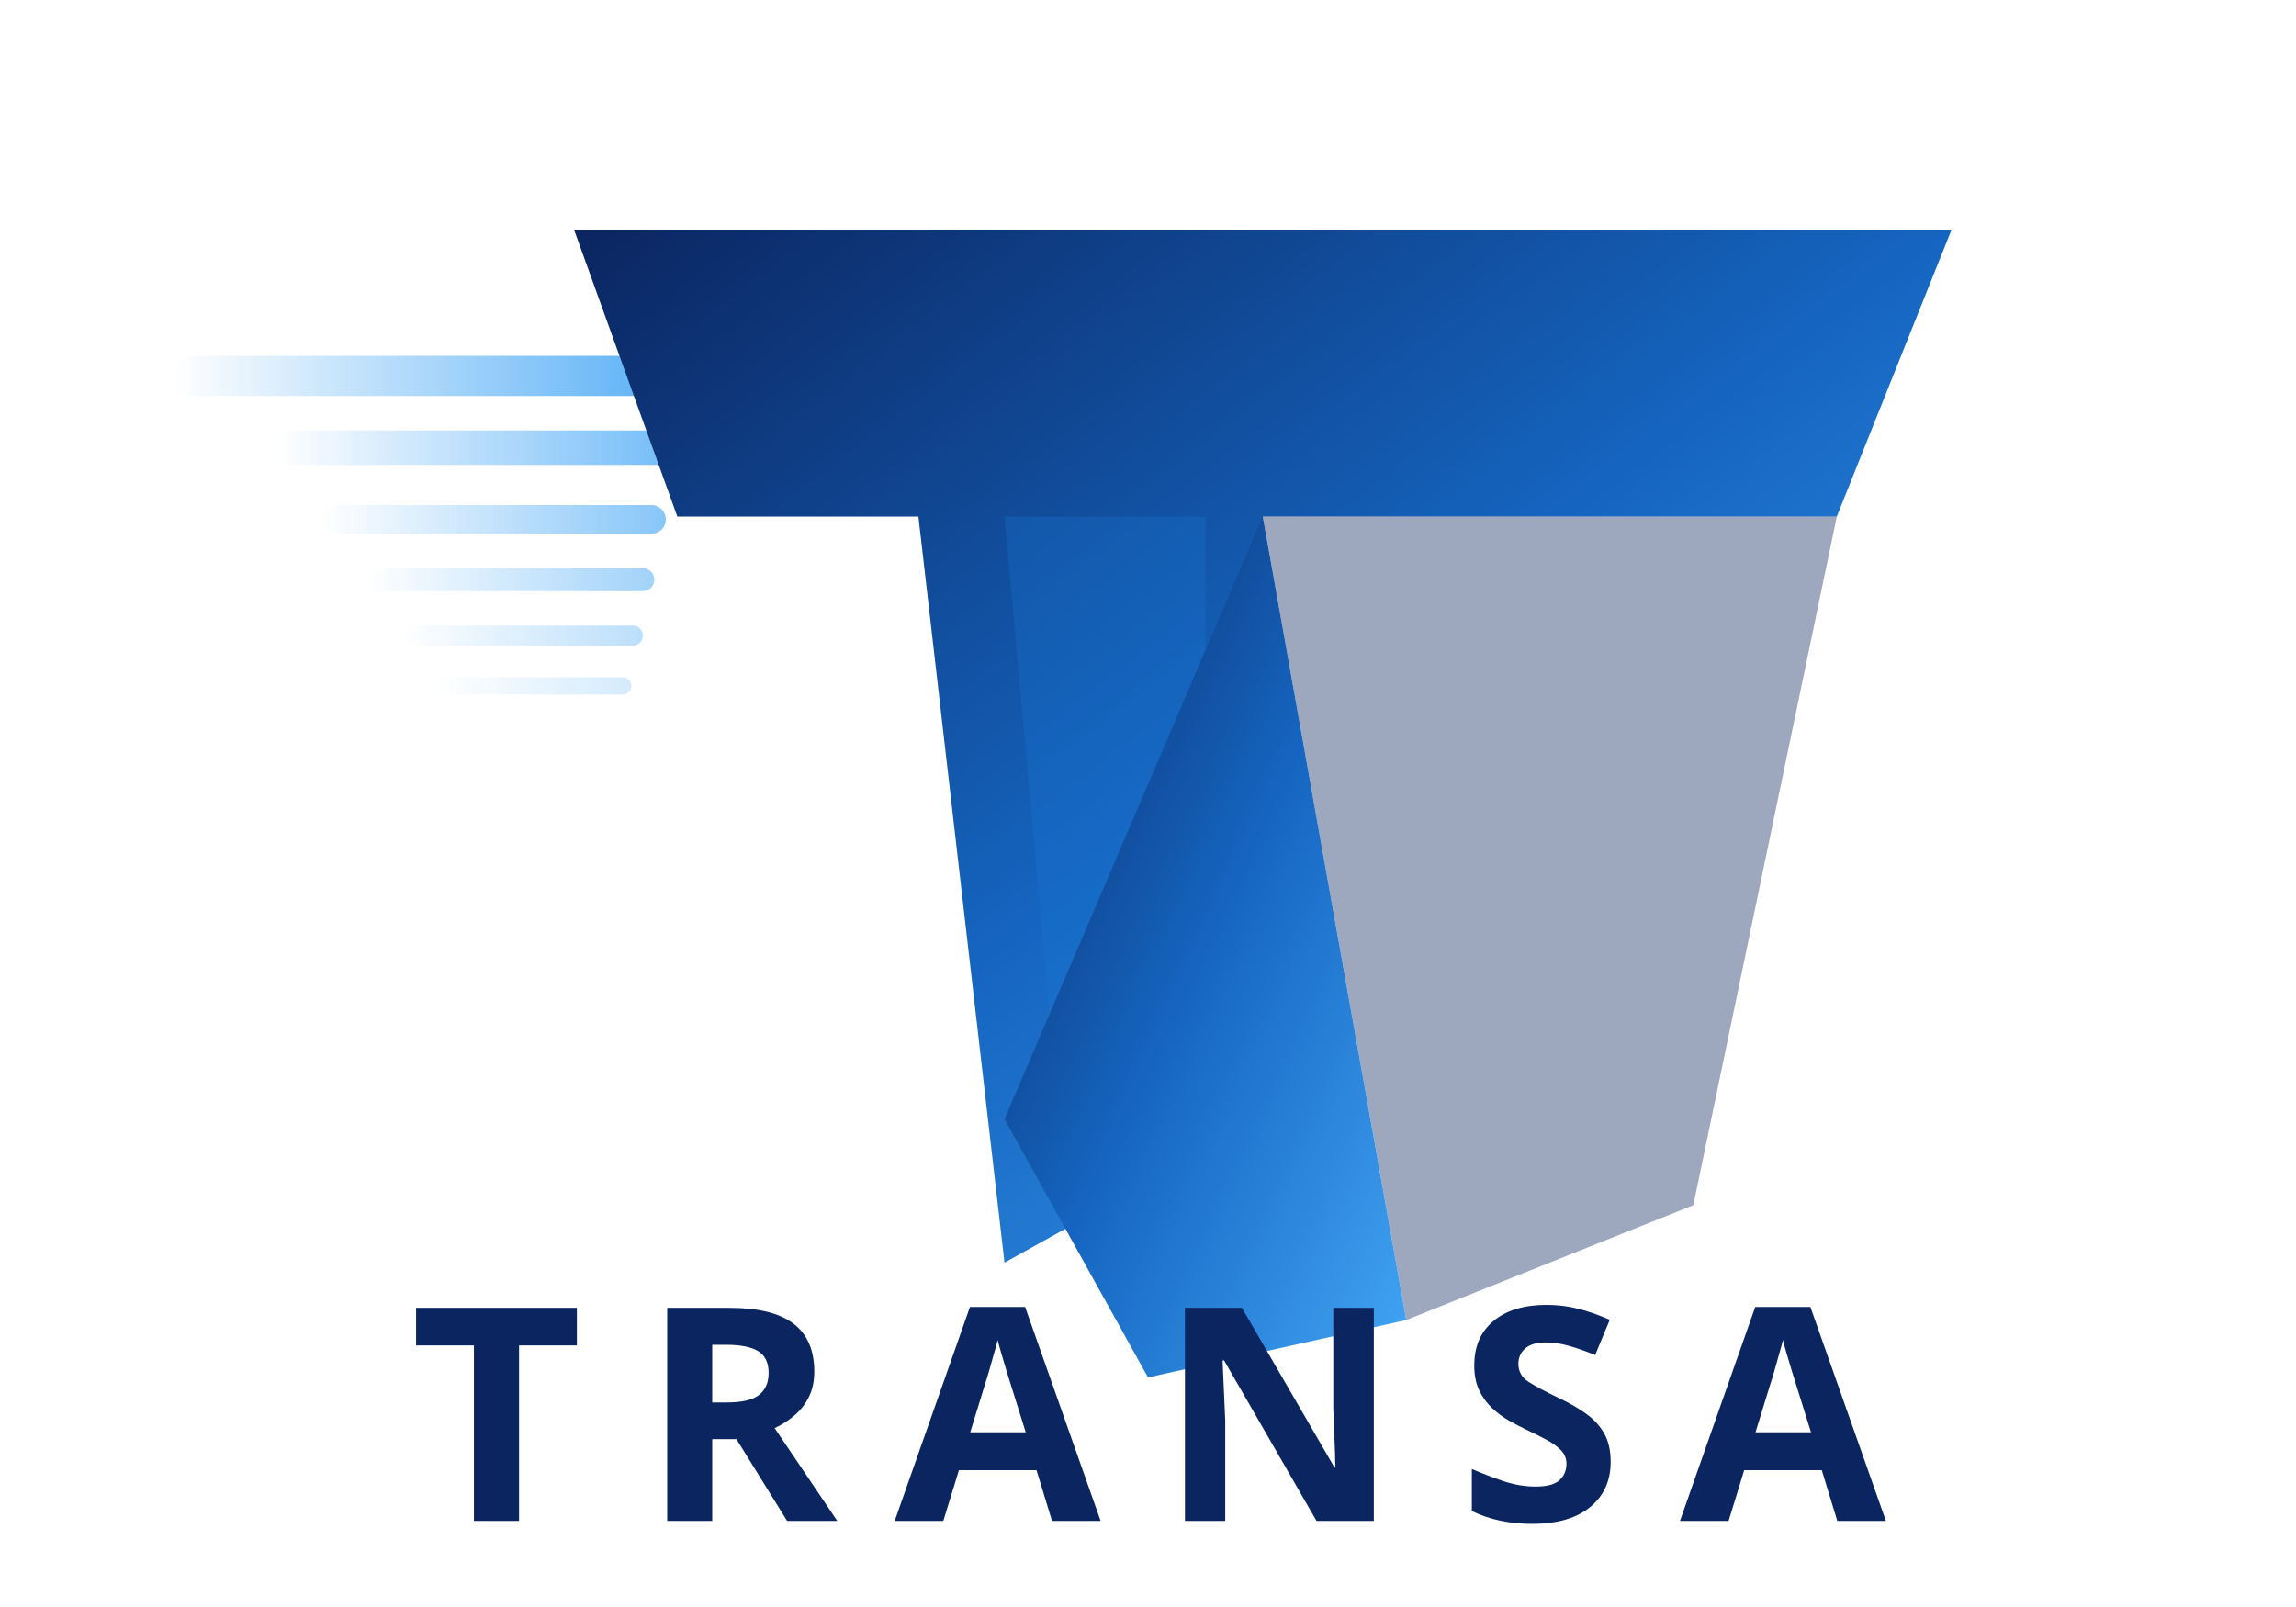
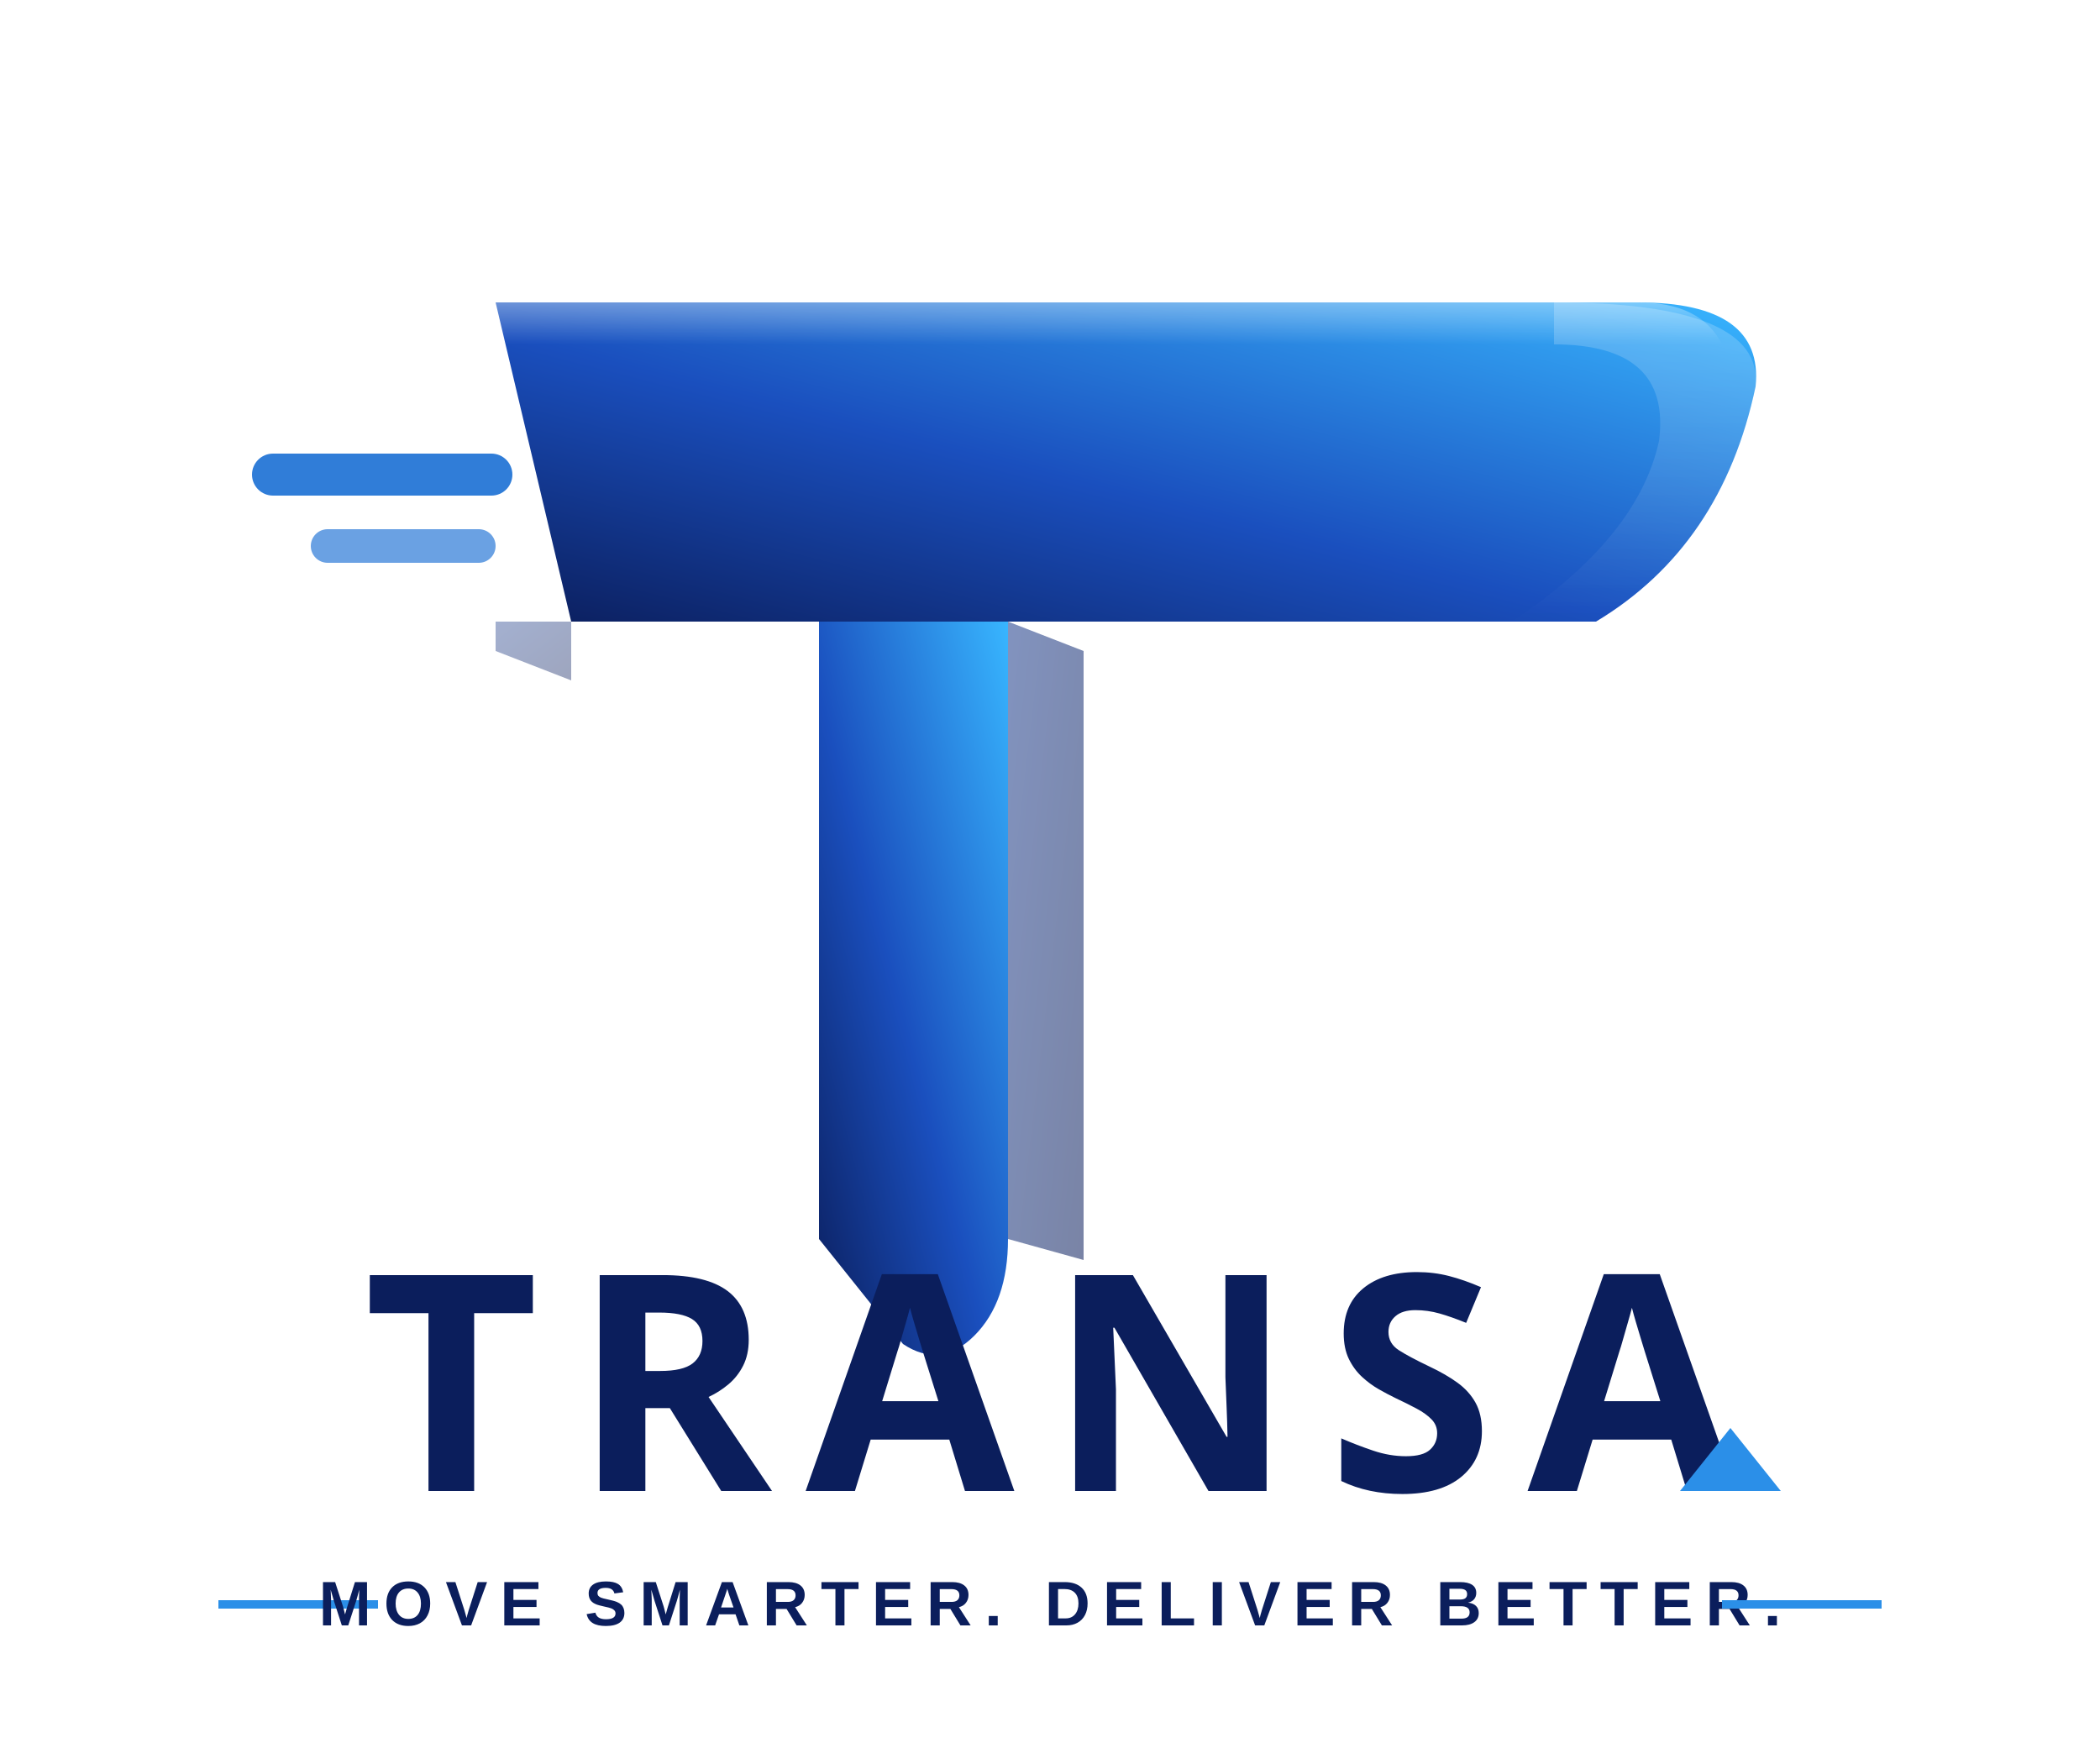
- <svg xmlns="http://www.w3.org/2000/svg" viewBox="0 0 400 280" width="400" height="280">
+ <svg xmlns="http://www.w3.org/2000/svg" viewBox="0 0 500 420" width="500" height="420">
  <defs>
-     <linearGradient id="tGrad" x1="0%" y1="0%" x2="100%" y2="100%">
-       <stop offset="0%" style="stop-color:#0B2560;stop-opacity:1" />
-       <stop offset="50%" style="stop-color:#1565C0;stop-opacity:1" />
-       <stop offset="100%" style="stop-color:#42A5F5;stop-opacity:1" />
+     <linearGradient id="tGradMain" x1="0%" y1="100%" x2="100%" y2="0%">
+       <stop offset="0%" style="stop-color:#0B1E5C;stop-opacity:1" />
+       <stop offset="45%" style="stop-color:#1A4FBE;stop-opacity:1" />
+       <stop offset="100%" style="stop-color:#38B6FF;stop-opacity:1" />
    </linearGradient>
-     <linearGradient id="speedGrad" x1="0%" y1="0%" x2="100%" y2="0%">
-       <stop offset="0%" style="stop-color:#42A5F5;stop-opacity:0" />
-       <stop offset="100%" style="stop-color:#42A5F5;stop-opacity:1" />
+     <linearGradient id="tGradShadow" x1="0%" y1="0%" x2="100%" y2="100%">
+       <stop offset="0%" style="stop-color:#1A3A8A;stop-opacity:1" />
+       <stop offset="100%" style="stop-color:#0B1E5C;stop-opacity:1" />
+     </linearGradient>
+     <linearGradient id="tGradShine" x1="0%" y1="0%" x2="0%" y2="100%">
+       <stop offset="0%" style="stop-color:#FFFFFF;stop-opacity:0.35" />
+       <stop offset="100%" style="stop-color:#FFFFFF;stop-opacity:0" />
    </linearGradient>
  </defs>
-   <g opacity="0.9">
-     <rect x="30" y="62" width="90" height="7" rx="3.5" fill="url(#speedGrad)" opacity="1" />
-     <rect x="48" y="75" width="72" height="6" rx="3" fill="url(#speedGrad)" opacity="0.85" />
-     <rect x="56" y="88" width="60" height="5" rx="2.5" fill="url(#speedGrad)" opacity="0.7" />
-     <rect x="64" y="99" width="50" height="4" rx="2" fill="url(#speedGrad)" opacity="0.55" />
-     <rect x="70" y="109" width="42" height="3.5" rx="1.75" fill="url(#speedGrad)" opacity="0.4" />
-     <rect x="76" y="118" width="34" height="3" rx="1.5" fill="url(#speedGrad)" opacity="0.25" />
-   </g>
-   <polygon points="100,40 340,40 320,90 220,90 220,195 175,220 160,90 118,90" fill="url(#tGrad)" />
-   <polygon points="220,90 320,90 295,210 245,230 220,90" fill="#0B2560" opacity="0.4" />
-   <polygon points="175,90 210,90 210,185 185,200" fill="#1976D2" opacity="0.3" />
-   <polygon points="175,195 220,90 245,230 200,240" fill="url(#tGrad)" />
-   <text x="200" y="265" font-family="'Arial Black', 'Arial Bold', sans-serif" font-size="52" font-weight="900" fill="#0B2560" text-anchor="middle" letter-spacing="10">TRANSA</text>
+   <rect x="60" y="108" width="62" height="10" rx="5" fill="#1A6FD4" opacity="0.9" />
+   <rect x="74" y="126" width="44" height="8" rx="4" fill="#1A6FD4" opacity="0.65" />
+   <path d="M118,72 L390,72 Q420,72 418,92 Q410,130 380,148 L240,148 L222,148 L136,148 Z" fill="url(#tGradMain)" />
+   <path d="M222,148 L240,148 L240,295 Q240,310 232,318 Q224,326 215,320 L195,295 L195,148 Z" fill="url(#tGradMain)" />
+   <path d="M240,148 L258,155 L258,300 L240,295 Z" fill="url(#tGradShadow)" opacity="0.55" />
+   <path d="M118,148 L136,148 L136,162 L118,155 Z" fill="url(#tGradShadow)" opacity="0.4" />
+   <path d="M370,72 Q420,72 418,92 Q410,130 380,148 L360,148 Q390,128 395,105 Q398,82 370,82 Z" fill="url(#tGradShine)" opacity="0.6" />
+   <path d="M118,72 L390,72 Q405,72 410,82 L118,82 Z" fill="url(#tGradShine)" />
+   <text x="250" y="355" font-family="'Arial Black','Impact','Franklin Gothic Heavy',sans-serif" font-size="72" font-weight="900" fill="#0B1E5C" text-anchor="middle" letter-spacing="8">TRANSA</text>
+   <polygon points="412,340 424,355 400,355" fill="#2B8FE8" />
+   <line x1="52" y1="382" x2="90" y2="382" stroke="#2B8FE8" stroke-width="2" />
+   <text x="250" y="387" font-family="'Arial','Helvetica',sans-serif" font-size="15" font-weight="600" fill="#0B1E5C" text-anchor="middle" letter-spacing="3">MOVE SMARTER. DELIVER BETTER.</text>
+   <line x1="410" y1="382" x2="448" y2="382" stroke="#2B8FE8" stroke-width="2" />
</svg>
